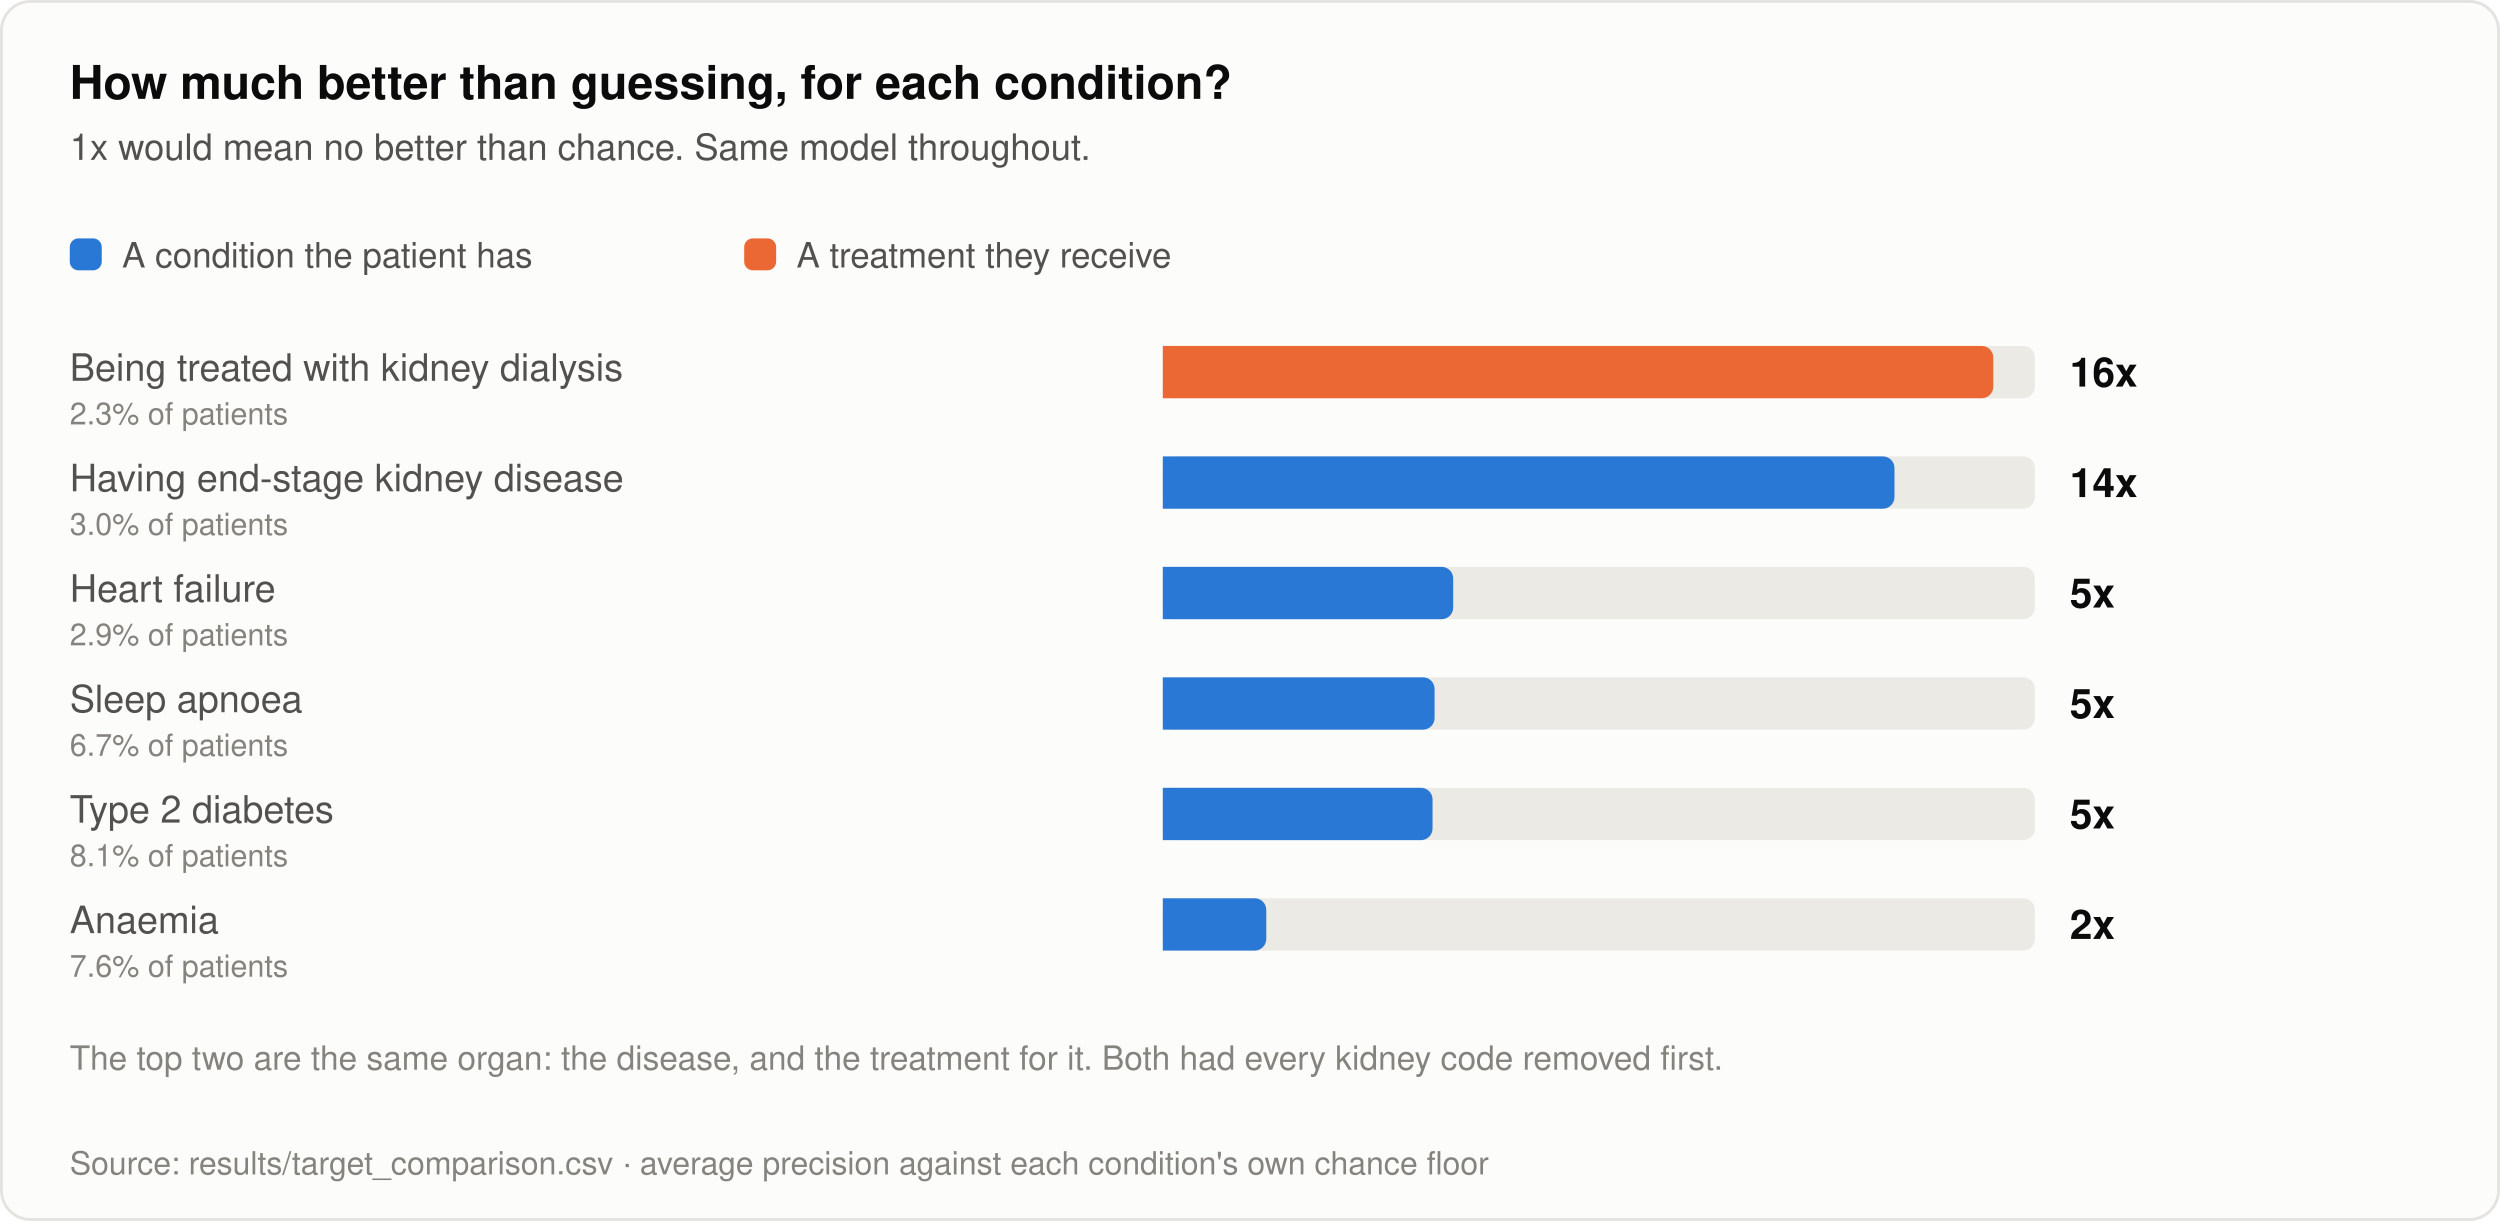
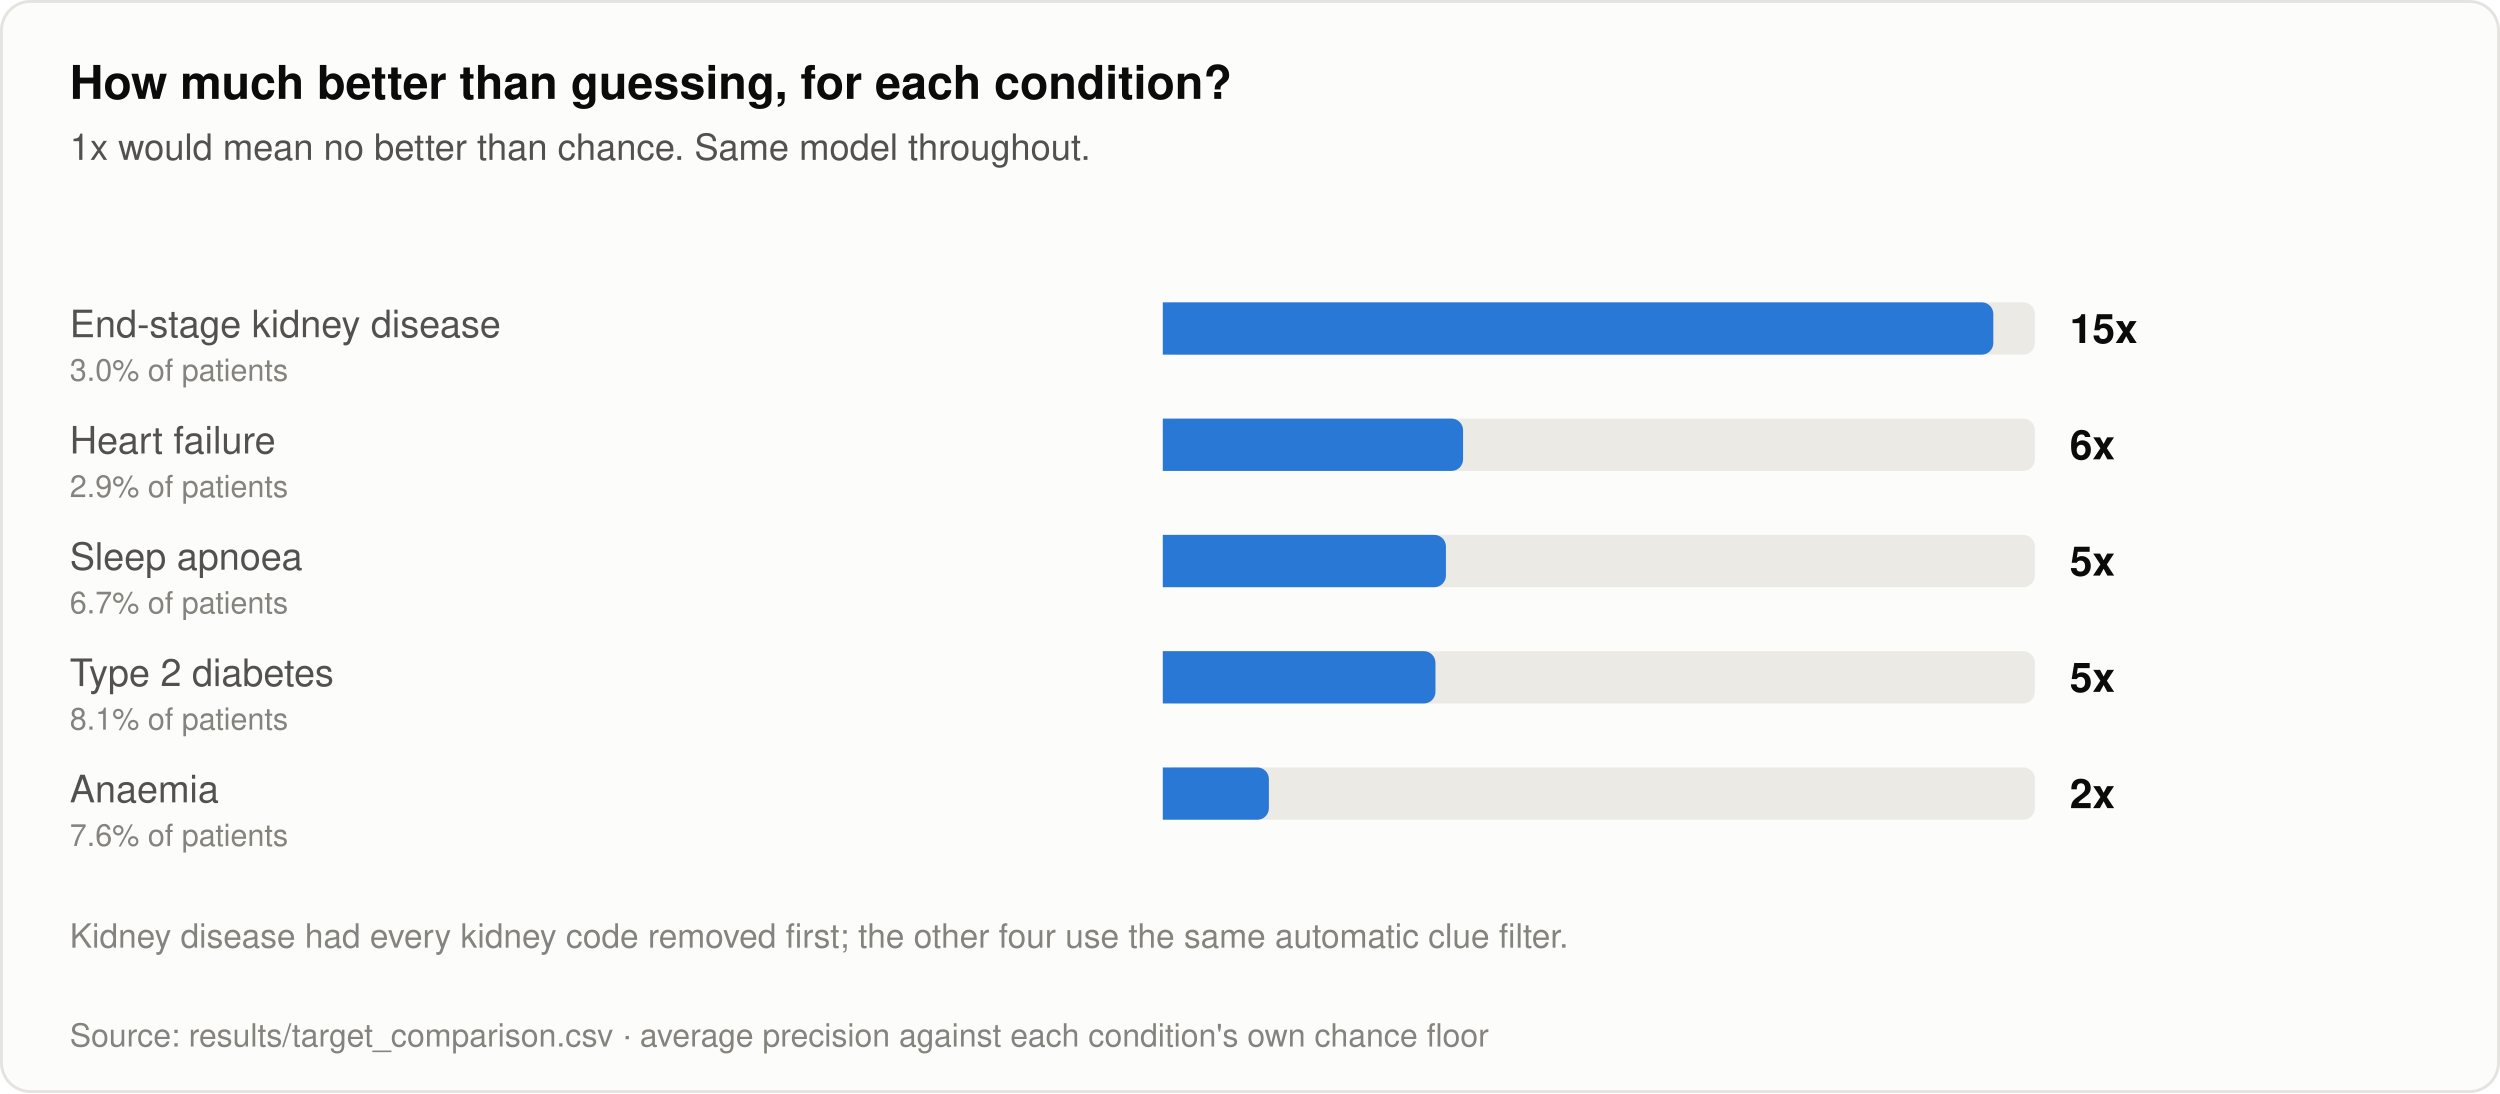
- <svg xmlns="http://www.w3.org/2000/svg" viewBox="0 0 860 420" width="860" height="420" role="img" aria-label="How much better than guessing, for each condition?">
-   <rect x="0.5" y="0.5" width="859" height="419" rx="10" fill="#fcfcfb" stroke="#e4e3df" />
+ <svg xmlns="http://www.w3.org/2000/svg" viewBox="0 0 860 376" width="860" height="376" role="img" aria-label="How much better than guessing, for each condition?">
+   <rect x="0.5" y="0.5" width="859" height="375" rx="10" fill="#fcfcfb" stroke="#e4e3df" />
  <text x="24.0" y="34.0" font-family="-apple-system,BlinkMacSystemFont,'Segoe UI',Helvetica,Arial,sans-serif" font-size="16" font-weight="600" fill="#0b0b0b" text-anchor="start">How much better than guessing, for each condition?</text>
  <text x="24.0" y="55.0" font-family="-apple-system,BlinkMacSystemFont,'Segoe UI',Helvetica,Arial,sans-serif" font-size="12.5" font-weight="400" fill="#52514e" text-anchor="start">1x would mean no better than chance. Same model throughout.</text>
-   <rect x="24" y="82" width="11" height="11" rx="3" fill="#2a78d6" />
-   <text x="42.0" y="92.0" font-family="-apple-system,BlinkMacSystemFont,'Segoe UI',Helvetica,Arial,sans-serif" font-size="12" font-weight="400" fill="#52514e" text-anchor="start">A condition the patient has</text>
-   <rect x="256" y="82" width="11" height="11" rx="3" fill="#eb6834" />
-   <text x="274.0" y="92.0" font-family="-apple-system,BlinkMacSystemFont,'Segoe UI',Helvetica,Arial,sans-serif" font-size="12" font-weight="400" fill="#52514e" text-anchor="start">A treatment they receive</text>
-   <text x="24.0" y="131.0" font-family="-apple-system,BlinkMacSystemFont,'Segoe UI',Helvetica,Arial,sans-serif" font-size="13" font-weight="400" fill="#52514e" text-anchor="start">Being treated with kidney dialysis</text>
-   <text x="24.0" y="146.0" font-family="-apple-system,BlinkMacSystemFont,'Segoe UI',Helvetica,Arial,sans-serif" font-size="10.5" font-weight="400" fill="#84837d" text-anchor="start">2.3% of patients</text>
-   <rect x="400" y="119" width="300" height="18" fill="#eceae5" rx="4" />
-   <path d="M400.0,119.0 H681.7 a4,4 0 0 1 4,4 V133.0 a4,4 0 0 1 -4,4 H400.0 Z" fill="#eb6834" />
-   <text x="712.0" y="133.0" font-family="-apple-system,BlinkMacSystemFont,'Segoe UI',Helvetica,Arial,sans-serif" font-size="14" font-weight="600" fill="#0b0b0b" text-anchor="start">16x</text>
-   <text x="24.0" y="169.0" font-family="-apple-system,BlinkMacSystemFont,'Segoe UI',Helvetica,Arial,sans-serif" font-size="13" font-weight="400" fill="#52514e" text-anchor="start">Having end-stage kidney disease</text>
-   <text x="24.0" y="184.0" font-family="-apple-system,BlinkMacSystemFont,'Segoe UI',Helvetica,Arial,sans-serif" font-size="10.5" font-weight="400" fill="#84837d" text-anchor="start">3.0% of patients</text>
-   <rect x="400" y="157" width="300" height="18" fill="#eceae5" rx="4" />
-   <path d="M400.0,157.0 H647.7 a4,4 0 0 1 4,4 V171.0 a4,4 0 0 1 -4,4 H400.0 Z" fill="#2a78d6" />
-   <text x="712.0" y="171.0" font-family="-apple-system,BlinkMacSystemFont,'Segoe UI',Helvetica,Arial,sans-serif" font-size="14" font-weight="600" fill="#0b0b0b" text-anchor="start">14x</text>
-   <text x="24.0" y="207.0" font-family="-apple-system,BlinkMacSystemFont,'Segoe UI',Helvetica,Arial,sans-serif" font-size="13" font-weight="400" fill="#52514e" text-anchor="start">Heart failure</text>
-   <text x="24.0" y="222.0" font-family="-apple-system,BlinkMacSystemFont,'Segoe UI',Helvetica,Arial,sans-serif" font-size="10.5" font-weight="400" fill="#84837d" text-anchor="start">2.9% of patients</text>
-   <rect x="400" y="195" width="300" height="18" fill="#eceae5" rx="4" />
-   <path d="M400.0,195.0 H495.9 a4,4 0 0 1 4,4 V209.0 a4,4 0 0 1 -4,4 H400.0 Z" fill="#2a78d6" />
-   <text x="712.0" y="209.0" font-family="-apple-system,BlinkMacSystemFont,'Segoe UI',Helvetica,Arial,sans-serif" font-size="14" font-weight="600" fill="#0b0b0b" text-anchor="start">5x</text>
-   <text x="24.0" y="245.0" font-family="-apple-system,BlinkMacSystemFont,'Segoe UI',Helvetica,Arial,sans-serif" font-size="13" font-weight="400" fill="#52514e" text-anchor="start">Sleep apnoea</text>
-   <text x="24.0" y="260.0" font-family="-apple-system,BlinkMacSystemFont,'Segoe UI',Helvetica,Arial,sans-serif" font-size="10.5" font-weight="400" fill="#84837d" text-anchor="start">6.7% of patients</text>
-   <rect x="400" y="233" width="300" height="18" fill="#eceae5" rx="4" />
-   <path d="M400.0,233.0 H489.5 a4,4 0 0 1 4,4 V247.0 a4,4 0 0 1 -4,4 H400.0 Z" fill="#2a78d6" />
-   <text x="712.0" y="247.0" font-family="-apple-system,BlinkMacSystemFont,'Segoe UI',Helvetica,Arial,sans-serif" font-size="14" font-weight="600" fill="#0b0b0b" text-anchor="start">5x</text>
-   <text x="24.0" y="283.0" font-family="-apple-system,BlinkMacSystemFont,'Segoe UI',Helvetica,Arial,sans-serif" font-size="13" font-weight="400" fill="#52514e" text-anchor="start">Type 2 diabetes</text>
-   <text x="24.0" y="298.0" font-family="-apple-system,BlinkMacSystemFont,'Segoe UI',Helvetica,Arial,sans-serif" font-size="10.5" font-weight="400" fill="#84837d" text-anchor="start">8.1% of patients</text>
-   <rect x="400" y="271" width="300" height="18" fill="#eceae5" rx="4" />
-   <path d="M400.0,271.0 H488.8 a4,4 0 0 1 4,4 V285.0 a4,4 0 0 1 -4,4 H400.0 Z" fill="#2a78d6" />
-   <text x="712.0" y="285.0" font-family="-apple-system,BlinkMacSystemFont,'Segoe UI',Helvetica,Arial,sans-serif" font-size="14" font-weight="600" fill="#0b0b0b" text-anchor="start">5x</text>
-   <text x="24.0" y="321.0" font-family="-apple-system,BlinkMacSystemFont,'Segoe UI',Helvetica,Arial,sans-serif" font-size="13" font-weight="400" fill="#52514e" text-anchor="start">Anaemia</text>
-   <text x="24.0" y="336.0" font-family="-apple-system,BlinkMacSystemFont,'Segoe UI',Helvetica,Arial,sans-serif" font-size="10.5" font-weight="400" fill="#84837d" text-anchor="start">7.6% of patients</text>
-   <rect x="400" y="309" width="300" height="18" fill="#eceae5" rx="4" />
-   <path d="M400.0,309.0 H431.6 a4,4 0 0 1 4,4 V323.0 a4,4 0 0 1 -4,4 H400.0 Z" fill="#2a78d6" />
-   <text x="712.0" y="323.0" font-family="-apple-system,BlinkMacSystemFont,'Segoe UI',Helvetica,Arial,sans-serif" font-size="14" font-weight="600" fill="#0b0b0b" text-anchor="start">2x</text>
-   <text x="24.0" y="368.0" font-family="-apple-system,BlinkMacSystemFont,'Segoe UI',Helvetica,Arial,sans-serif" font-size="11.5" font-weight="400" fill="#84837d" text-anchor="start">The top two are the same organ: the disease, and the treatment for it. Both had every kidney code removed first.</text>
-   <text x="24.0" y="404.0" font-family="-apple-system,BlinkMacSystemFont,'Segoe UI',Helvetica,Arial,sans-serif" font-size="11" font-weight="400" fill="#84837d" text-anchor="start">Source: results/target_comparison.csv · average precision against each condition's own chance floor</text>
+   <text x="24.0" y="116.0" font-family="-apple-system,BlinkMacSystemFont,'Segoe UI',Helvetica,Arial,sans-serif" font-size="13" font-weight="400" fill="#52514e" text-anchor="start">End-stage kidney disease</text>
+   <text x="24.0" y="131.0" font-family="-apple-system,BlinkMacSystemFont,'Segoe UI',Helvetica,Arial,sans-serif" font-size="10.5" font-weight="400" fill="#84837d" text-anchor="start">3.0% of patients</text>
+   <rect x="400" y="104" width="300" height="18" fill="#eceae5" rx="4" />
+   <path d="M400.0,104.0 H681.7 a4,4 0 0 1 4,4 V118.0 a4,4 0 0 1 -4,4 H400.0 Z" fill="#2a78d6" />
+   <text x="712.0" y="118.0" font-family="-apple-system,BlinkMacSystemFont,'Segoe UI',Helvetica,Arial,sans-serif" font-size="14" font-weight="600" fill="#0b0b0b" text-anchor="start">15x</text>
+   <text x="24.0" y="156.0" font-family="-apple-system,BlinkMacSystemFont,'Segoe UI',Helvetica,Arial,sans-serif" font-size="13" font-weight="400" fill="#52514e" text-anchor="start">Heart failure</text>
+   <text x="24.0" y="171.0" font-family="-apple-system,BlinkMacSystemFont,'Segoe UI',Helvetica,Arial,sans-serif" font-size="10.5" font-weight="400" fill="#84837d" text-anchor="start">2.9% of patients</text>
+   <rect x="400" y="144" width="300" height="18" fill="#eceae5" rx="4" />
+   <path d="M400.0,144.0 H499.3 a4,4 0 0 1 4,4 V158.0 a4,4 0 0 1 -4,4 H400.0 Z" fill="#2a78d6" />
+   <text x="712.0" y="158.0" font-family="-apple-system,BlinkMacSystemFont,'Segoe UI',Helvetica,Arial,sans-serif" font-size="14" font-weight="600" fill="#0b0b0b" text-anchor="start">6x</text>
+   <text x="24.0" y="196.0" font-family="-apple-system,BlinkMacSystemFont,'Segoe UI',Helvetica,Arial,sans-serif" font-size="13" font-weight="400" fill="#52514e" text-anchor="start">Sleep apnoea</text>
+   <text x="24.0" y="211.0" font-family="-apple-system,BlinkMacSystemFont,'Segoe UI',Helvetica,Arial,sans-serif" font-size="10.5" font-weight="400" fill="#84837d" text-anchor="start">6.7% of patients</text>
+   <rect x="400" y="184" width="300" height="18" fill="#eceae5" rx="4" />
+   <path d="M400.0,184.0 H493.4 a4,4 0 0 1 4,4 V198.0 a4,4 0 0 1 -4,4 H400.0 Z" fill="#2a78d6" />
+   <text x="712.0" y="198.0" font-family="-apple-system,BlinkMacSystemFont,'Segoe UI',Helvetica,Arial,sans-serif" font-size="14" font-weight="600" fill="#0b0b0b" text-anchor="start">5x</text>
+   <text x="24.0" y="236.0" font-family="-apple-system,BlinkMacSystemFont,'Segoe UI',Helvetica,Arial,sans-serif" font-size="13" font-weight="400" fill="#52514e" text-anchor="start">Type 2 diabetes</text>
+   <text x="24.0" y="251.0" font-family="-apple-system,BlinkMacSystemFont,'Segoe UI',Helvetica,Arial,sans-serif" font-size="10.5" font-weight="400" fill="#84837d" text-anchor="start">8.1% of patients</text>
+   <rect x="400" y="224" width="300" height="18" fill="#eceae5" rx="4" />
+   <path d="M400.0,224.0 H489.8 a4,4 0 0 1 4,4 V238.0 a4,4 0 0 1 -4,4 H400.0 Z" fill="#2a78d6" />
+   <text x="712.0" y="238.0" font-family="-apple-system,BlinkMacSystemFont,'Segoe UI',Helvetica,Arial,sans-serif" font-size="14" font-weight="600" fill="#0b0b0b" text-anchor="start">5x</text>
+   <text x="24.0" y="276.0" font-family="-apple-system,BlinkMacSystemFont,'Segoe UI',Helvetica,Arial,sans-serif" font-size="13" font-weight="400" fill="#52514e" text-anchor="start">Anaemia</text>
+   <text x="24.0" y="291.0" font-family="-apple-system,BlinkMacSystemFont,'Segoe UI',Helvetica,Arial,sans-serif" font-size="10.5" font-weight="400" fill="#84837d" text-anchor="start">7.6% of patients</text>
+   <rect x="400" y="264" width="300" height="18" fill="#eceae5" rx="4" />
+   <path d="M400.0,264.0 H432.5 a4,4 0 0 1 4,4 V278.0 a4,4 0 0 1 -4,4 H400.0 Z" fill="#2a78d6" />
+   <text x="712.0" y="278.0" font-family="-apple-system,BlinkMacSystemFont,'Segoe UI',Helvetica,Arial,sans-serif" font-size="14" font-weight="600" fill="#0b0b0b" text-anchor="start">2x</text>
+   <text x="24.0" y="326.0" font-family="-apple-system,BlinkMacSystemFont,'Segoe UI',Helvetica,Arial,sans-serif" font-size="11.5" font-weight="400" fill="#84837d" text-anchor="start">Kidney disease had every kidney code removed first; the other four use the same automatic clue filter.</text>
+   <text x="24.0" y="360.0" font-family="-apple-system,BlinkMacSystemFont,'Segoe UI',Helvetica,Arial,sans-serif" font-size="11" font-weight="400" fill="#84837d" text-anchor="start">Source: results/target_comparison.csv · average precision against each condition's own chance floor</text>
</svg>
